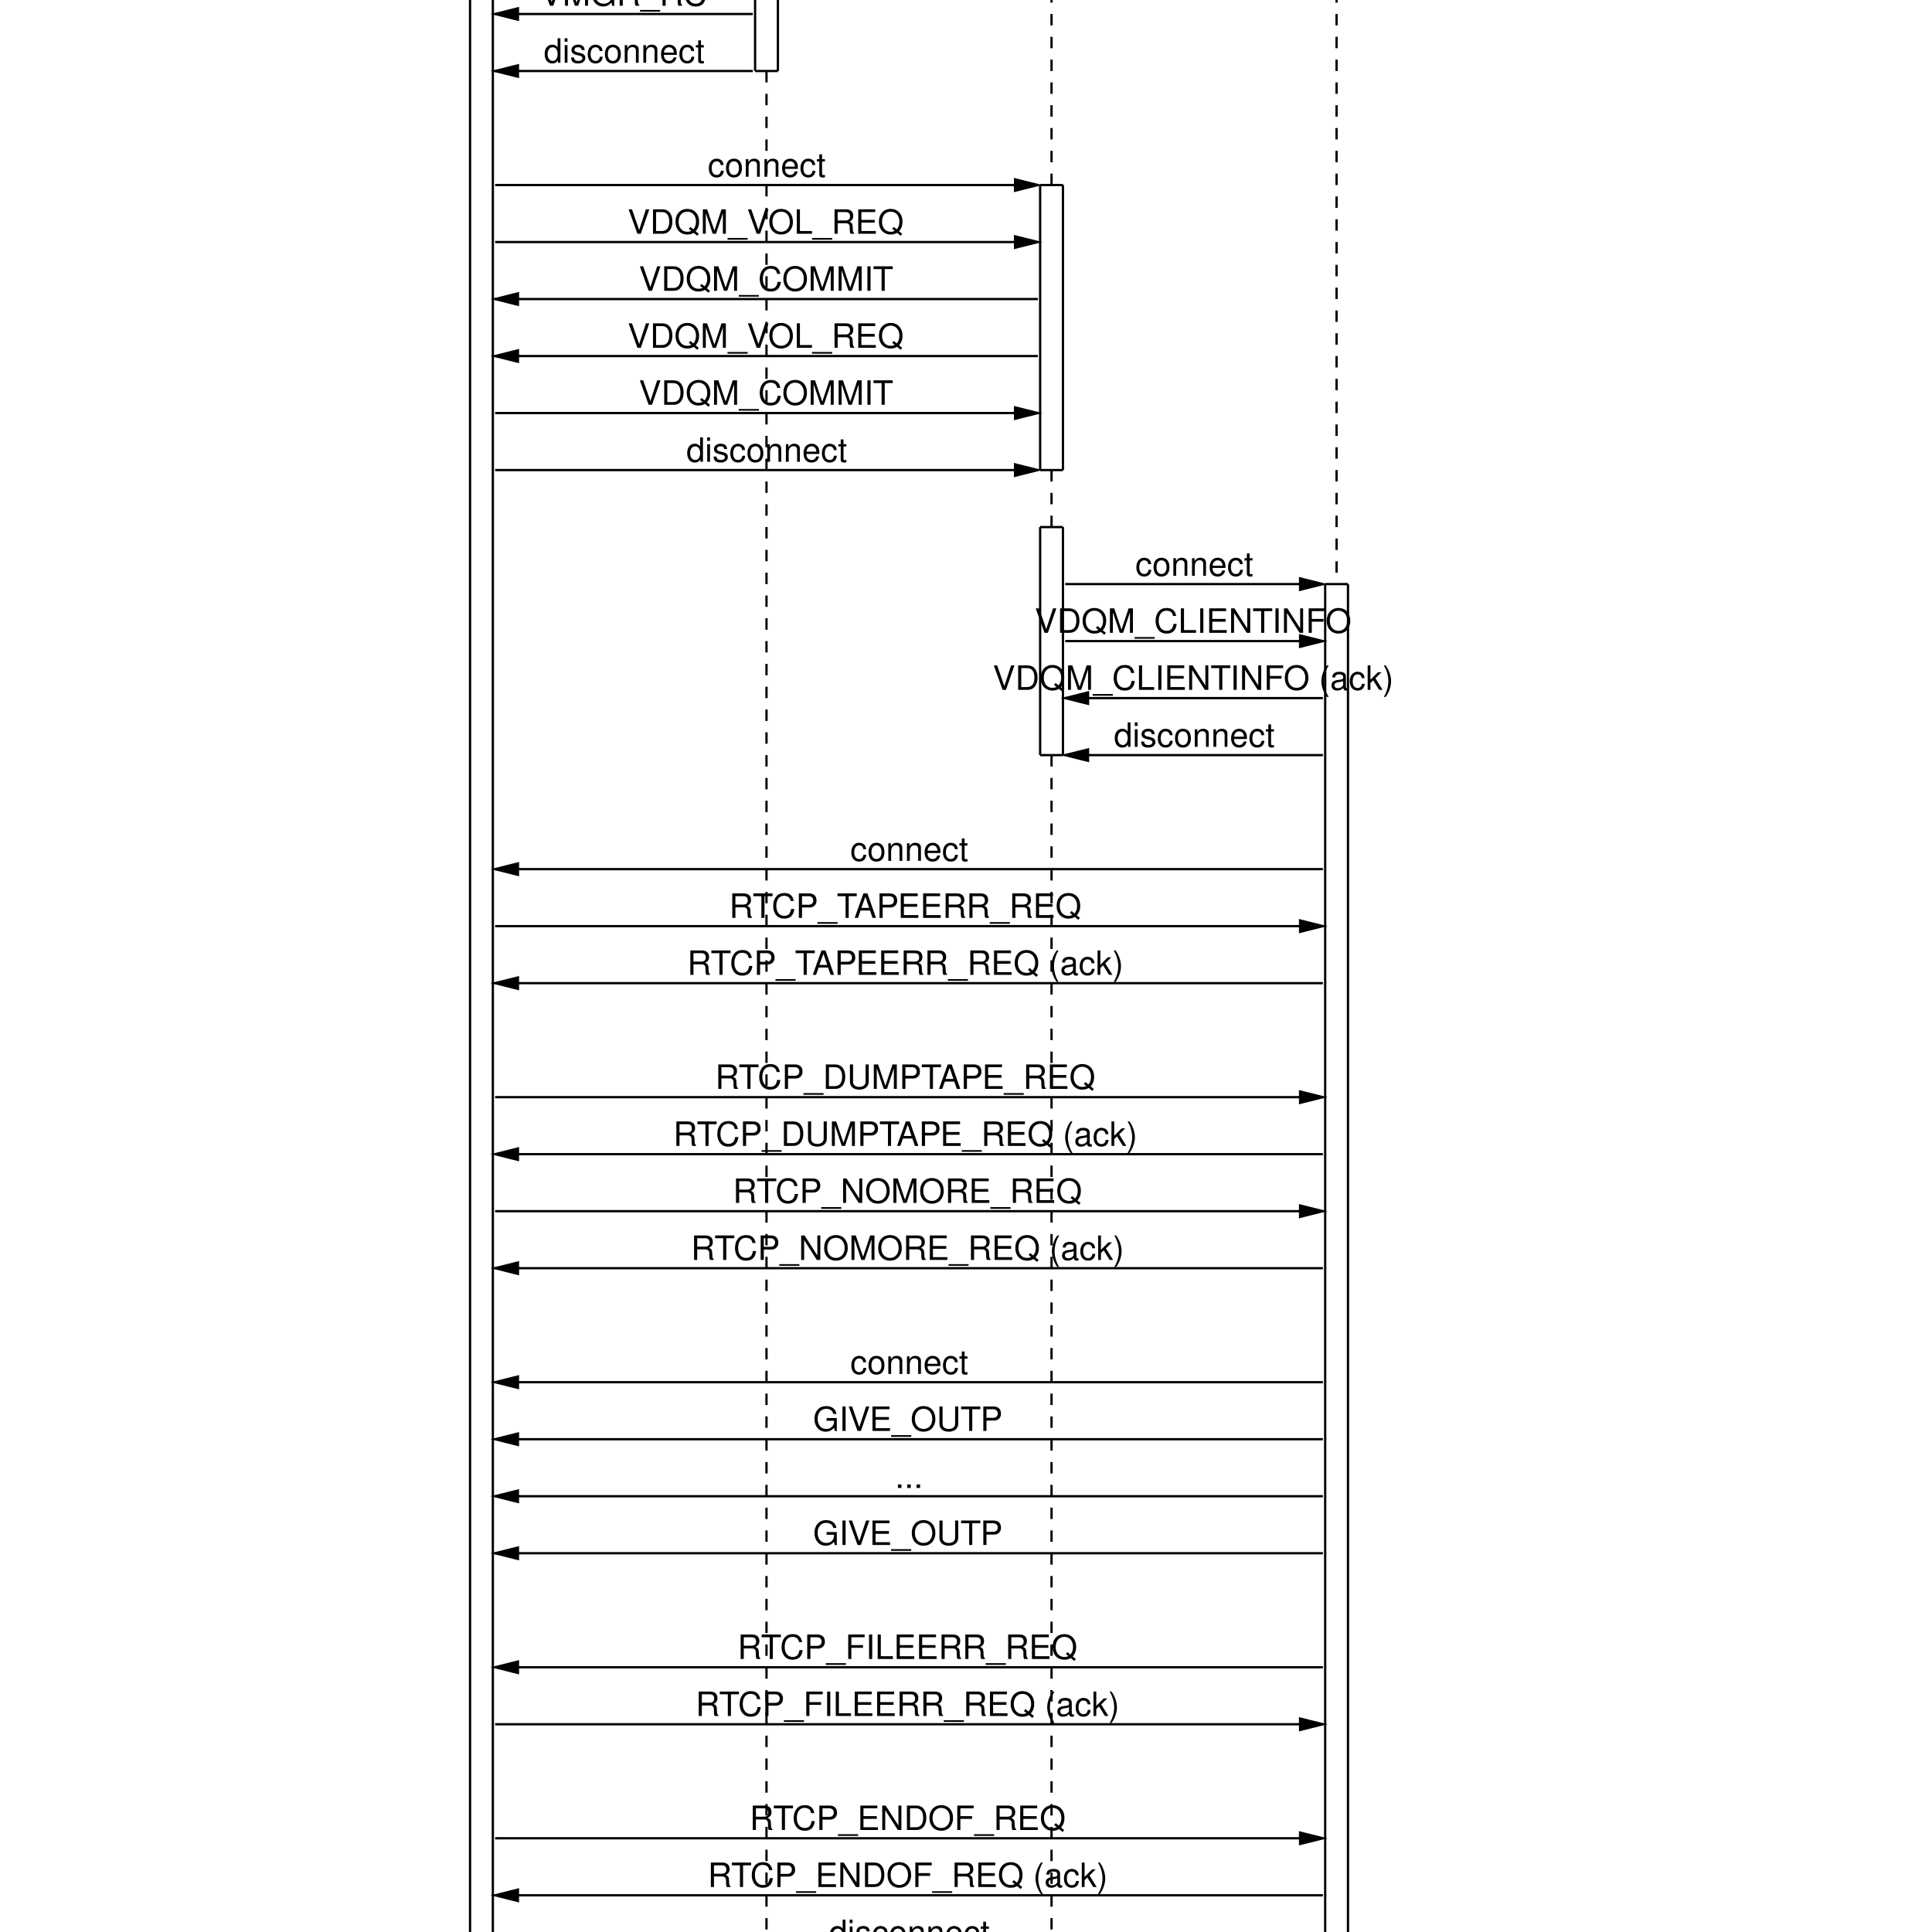
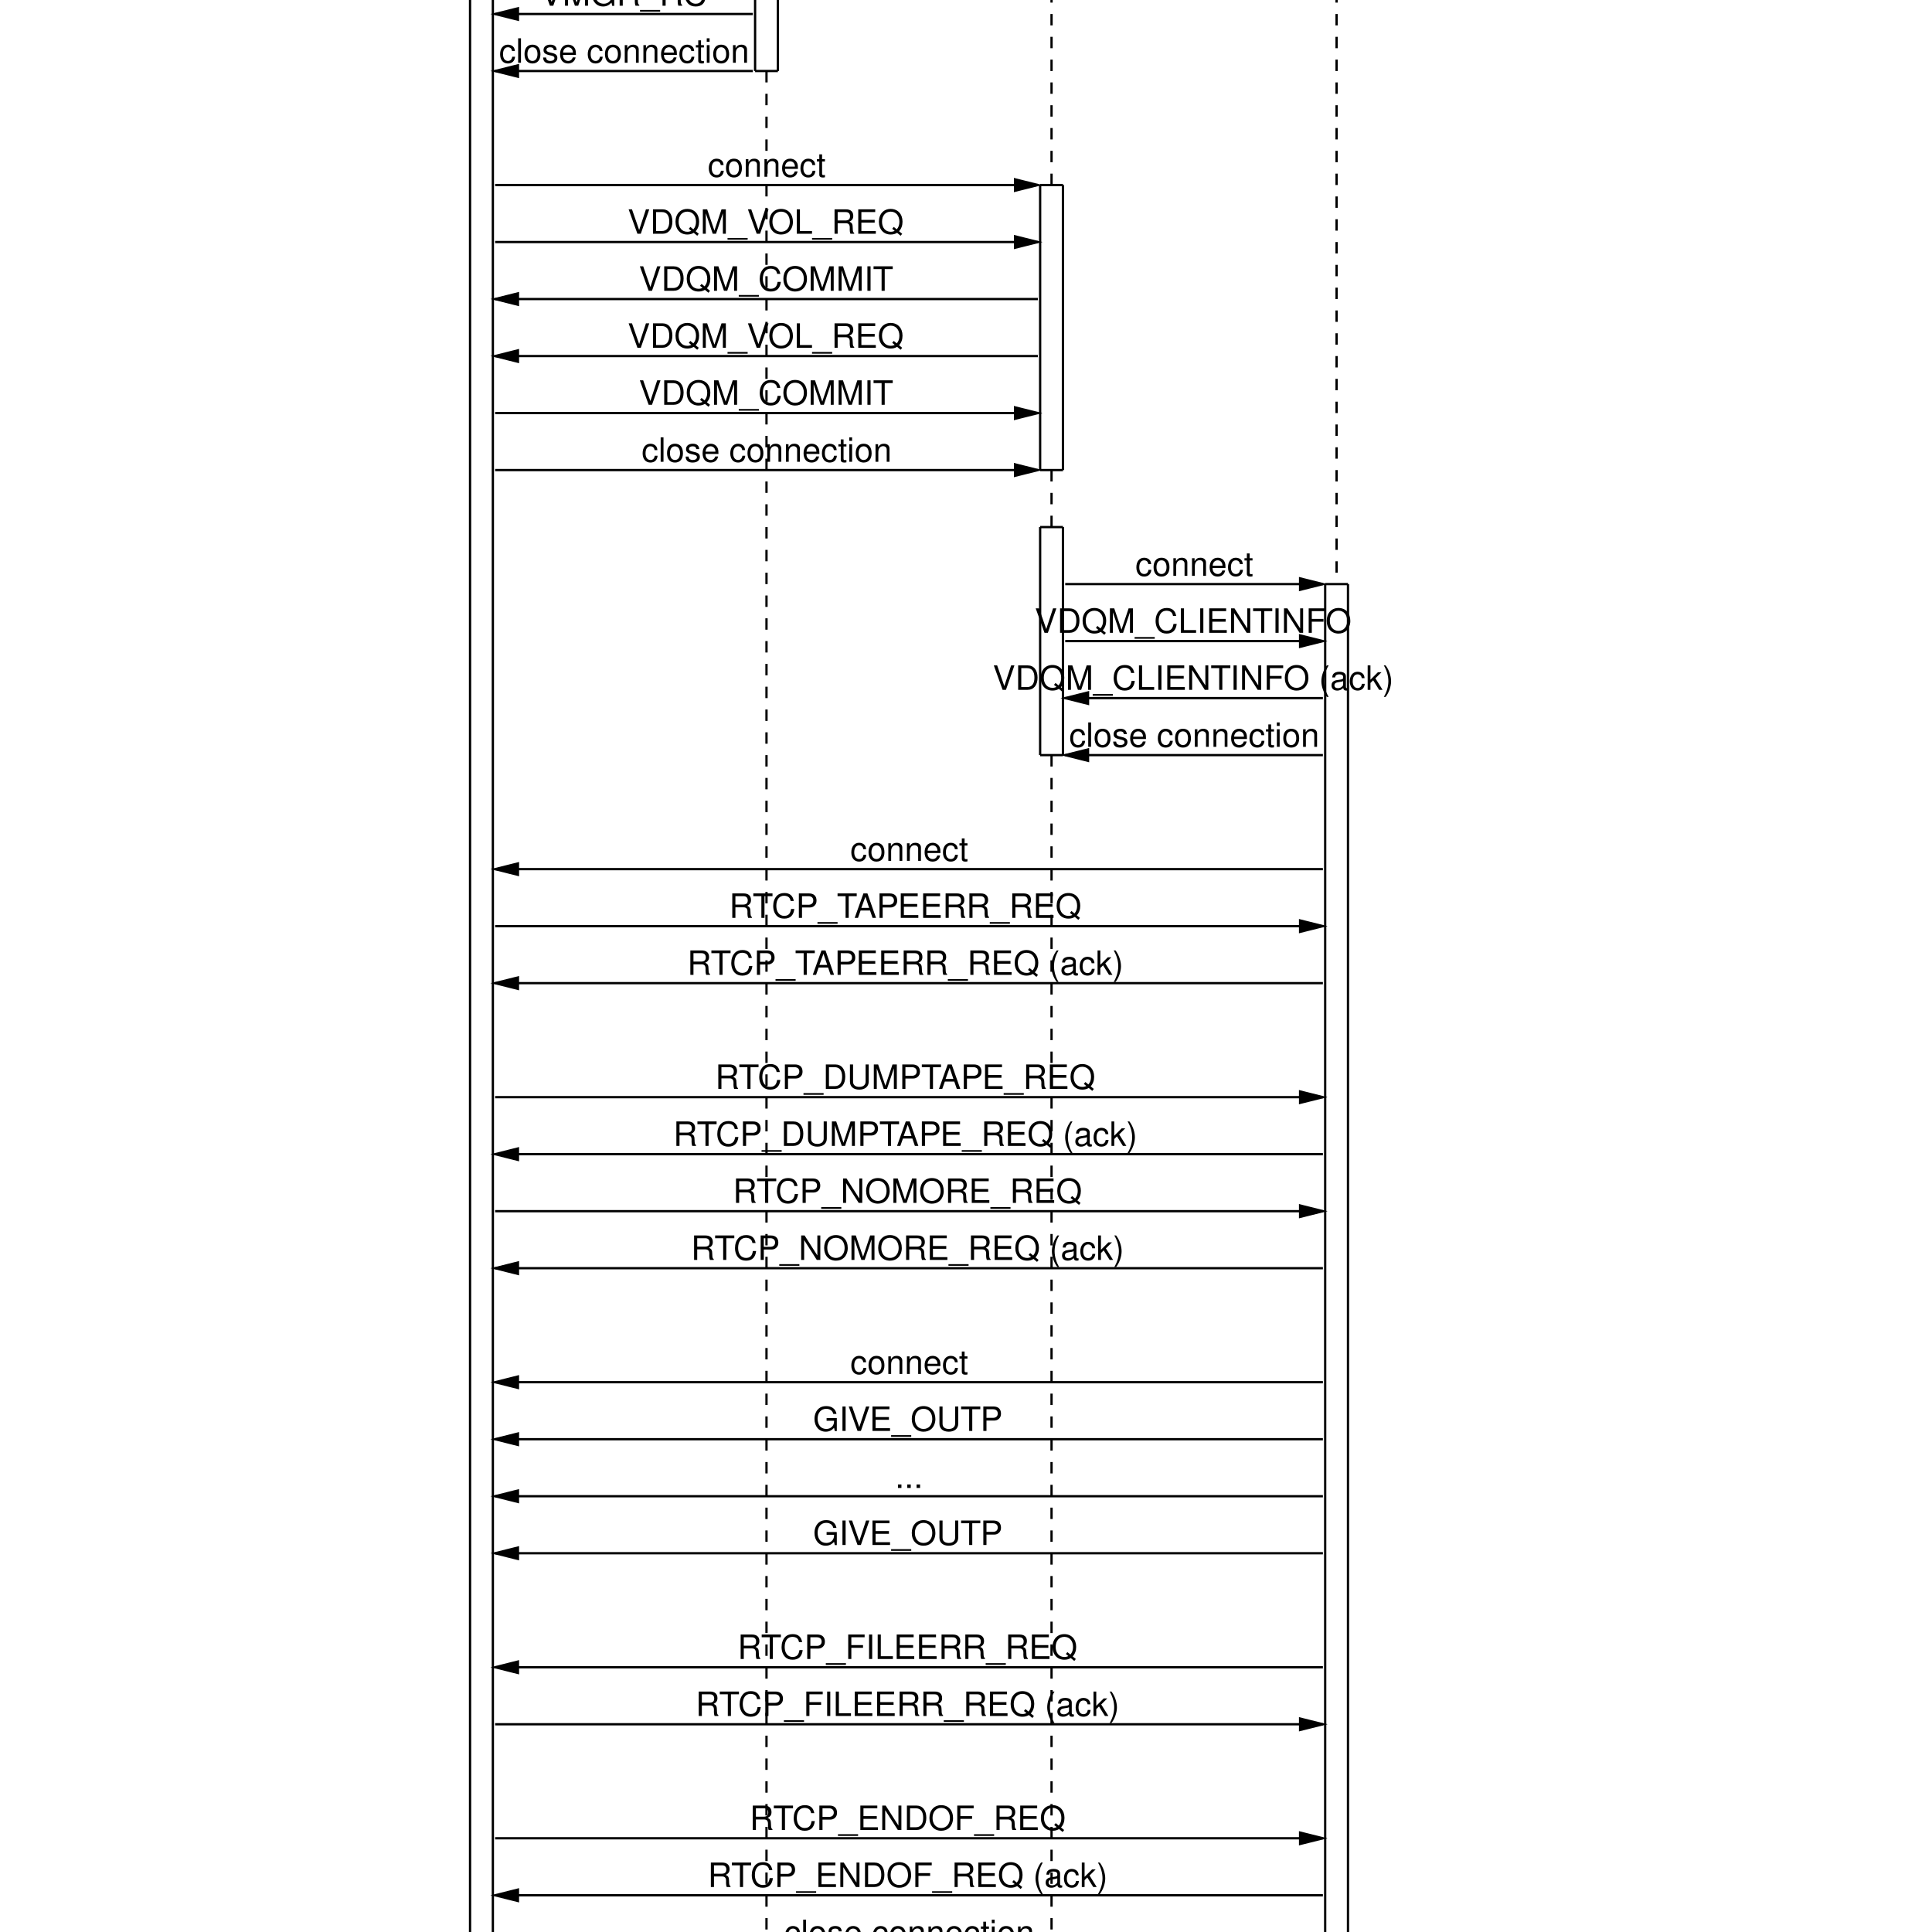
<svg xmlns="http://www.w3.org/2000/svg" version="1.1" baseProfile="full" id="body" width="8in" height="8in" viewBox="0 0 1 1" preserveAspectRatio="none">
  <rect id="background" x="0" y="0" width="1" height="1" stroke="none" fill="white" />
  <g id="content" transform="translate(0.2492,-0.1875) scale(1,-1) scale(0.11803) " xml:space="preserve" stroke="black" stroke-linecap="butt" stroke-linejoin="miter" stroke-miterlimit="10.433" stroke-dasharray="none" stroke-dashoffset="0" stroke-opacity="1" fill="none" fill-rule="evenodd" fill-opacity="1" font-style="normal" font-variant="normal" font-weight="normal" font-stretch="normal" font-size-adjust="none" letter-spacing="normal" word-spacing="normal" text-anchor="start">
    <rect x="-0.375" y="-0.55" width="0.75" height="0.3" stroke-width="0.01" />
    <text transform="translate(-0.32707,-0.45192) scale(1,-1) scale(0.0073548) " font-family="Helvetica,sans-serif" font-size="20px" stroke="none" fill="black">dumptape</text>
    <line x1="-0.275" y1="-0.47" x2="0.275" y2="-0.47" stroke-width="0.01" />
    <rect x="0.875" y="-0.55" width="0.75" height="0.3" stroke-width="0.01" />
    <text transform="translate(1.0866,-0.45192) scale(1,-1) scale(0.0073548) " font-family="Helvetica,sans-serif" font-size="20px" stroke="none" fill="black">vmgr</text>
    <line x1="0.975" y1="-0.47" x2="1.525" y2="-0.47" stroke-width="0.01" />
    <rect x="2.125" y="-0.55" width="0.75" height="0.3" stroke-width="0.01" />
    <text transform="translate(2.3202,-0.45192) scale(1,-1) scale(0.0073548) " font-family="Helvetica,sans-serif" font-size="20px" stroke="none" fill="black">vdqm</text>
    <line x1="2.225" y1="-0.47" x2="2.775" y2="-0.47" stroke-width="0.01" />
    <rect x="3.375" y="-0.55" width="0.75" height="0.3" stroke-width="0.01" />
    <text transform="translate(3.5865,-0.45192) scale(1,-1) scale(0.0073548) " font-family="Helvetica,sans-serif" font-size="20px" stroke="none" fill="black">rtcpd</text>
    <line x1="3.475" y1="-0.47" x2="4.025" y2="-0.47" stroke-width="0.01" />
    <line x1="0" y1="-0.55" x2="0" y2="-0.65" stroke-width="0.01" stroke-dasharray="0.05, 0.05" />
    <line x1="-0.05" y1="-0.65" x2="0.05" y2="-0.65" stroke-width="0.01" />
    <line x1="0.06" y1="-0.9" x2="1.19" y2="-0.9" stroke-width="0.01" />
    <polygon points="1.09,-0.875 1.19,-0.9 1.09,-0.925 " stroke-width="0.01" fill="black" />
    <text transform="translate(0.36743,-0.86367) scale(1,-1) scale(0.0073548) " font-family="Helvetica,sans-serif" font-size="20px" stroke="none" fill="black">connect</text>
    <text transform="translate(0.60455,-1.0402) scale(1,-1) scale(0.0073548) " font-family="Helvetica,sans-serif" font-size="20px" stroke="none" fill="black"> </text>
    <line x1="1.25" y1="-0.55" x2="1.25" y2="-0.9" stroke-width="0.01" stroke-dasharray="0.05, 0.05" />
    <line x1="1.2" y1="-0.9" x2="1.3" y2="-0.9" stroke-width="0.01" />
    <line x1="0.06" y1="-1.15" x2="1.19" y2="-1.15" stroke-width="0.01" />
    <polygon points="1.09,-1.125 1.19,-1.15 1.09,-1.175 " stroke-width="0.01" fill="black" />
    <text transform="translate(0.011978,-1.1137) scale(1,-1) scale(0.0073548) " font-family="Helvetica,sans-serif" font-size="20px" stroke="none" fill="black">VMGR_QRYTAPE</text>
    <text transform="translate(0.60455,-1.2902) scale(1,-1) scale(0.0073548) " font-family="Helvetica,sans-serif" font-size="20px" stroke="none" fill="black"> </text>
    <line x1="1.19" y1="-1.4" x2="0.06" y2="-1.4" stroke-width="0.01" />
    <polygon points="0.16,-1.425 0.06,-1.4 0.16,-1.375 " stroke-width="0.01" fill="black" />
    <text transform="translate(0.22041,-1.3637) scale(1,-1) scale(0.0073548) " font-family="Helvetica,sans-serif" font-size="20px" stroke="none" fill="black">MSG_DATA</text>
    <text transform="translate(0.60455,-1.5402) scale(1,-1) scale(0.0073548) " font-family="Helvetica,sans-serif" font-size="20px" stroke="none" fill="black"> </text>
    <line x1="1.19" y1="-1.65" x2="0.06" y2="-1.65" stroke-width="0.01" />
    <polygon points="0.16,-1.675 0.06,-1.65 0.16,-1.625 " stroke-width="0.01" fill="black" />
    <text transform="translate(0.25726,-1.6137) scale(1,-1) scale(0.0073548) " font-family="Helvetica,sans-serif" font-size="20px" stroke="none" fill="black">VMGR_RC</text>
    <text transform="translate(0.60455,-1.7902) scale(1,-1) scale(0.0073548) " font-family="Helvetica,sans-serif" font-size="20px" stroke="none" fill="black"> </text>
    <line x1="1.19" y1="-1.9" x2="0.06" y2="-1.9" stroke-width="0.01" />
    <polygon points="0.16,-1.925 0.06,-1.9 0.16,-1.875 " stroke-width="0.01" fill="black" />
-     <text transform="translate(0.27344,-1.8637) scale(1,-1) scale(0.0073548) " font-family="Helvetica,sans-serif" font-size="20px" stroke="none" fill="black">disconnect</text>
+     <text transform="translate(0.077215,-1.8637) scale(1,-1) scale(0.0073548) " font-family="Helvetica,sans-serif" font-size="20px" stroke="none" fill="black">close connection</text>
    <text transform="translate(0.60455,-2.0402) scale(1,-1) scale(0.0073548) " font-family="Helvetica,sans-serif" font-size="20px" stroke="none" fill="black"> </text>
    <line x1="1.2" y1="-0.9" x2="1.2" y2="-1.9" stroke-width="0.01" />
    <line x1="1.3" y1="-0.9" x2="1.3" y2="-1.9" stroke-width="0.01" />
    <line x1="1.2" y1="-1.9" x2="1.3" y2="-1.9" stroke-width="0.01" />
    <line x1="0.06" y1="-2.4" x2="2.44" y2="-2.4" stroke-width="0.01" />
    <polygon points="2.34,-2.375 2.44,-2.4 2.34,-2.425 " stroke-width="0.01" fill="black" />
    <text transform="translate(0.99243,-2.3637) scale(1,-1) scale(0.0073548) " font-family="Helvetica,sans-serif" font-size="20px" stroke="none" fill="black">connect</text>
    <text transform="translate(1.2296,-2.5402) scale(1,-1) scale(0.0073548) " font-family="Helvetica,sans-serif" font-size="20px" stroke="none" fill="black"> </text>
    <line x1="2.5" y1="-0.55" x2="2.5" y2="-2.4" stroke-width="0.01" stroke-dasharray="0.05, 0.05" />
    <line x1="2.45" y1="-2.4" x2="2.55" y2="-2.4" stroke-width="0.01" />
    <line x1="0.06" y1="-2.65" x2="2.44" y2="-2.65" stroke-width="0.01" />
    <polygon points="2.34,-2.625 2.44,-2.65 2.34,-2.675 " stroke-width="0.01" fill="black" />
    <text transform="translate(0.64102,-2.6137) scale(1,-1) scale(0.0073548) " font-family="Helvetica,sans-serif" font-size="20px" stroke="none" fill="black">VDQM_VOL_REQ</text>
    <text transform="translate(1.2296,-2.7902) scale(1,-1) scale(0.0073548) " font-family="Helvetica,sans-serif" font-size="20px" stroke="none" fill="black"> </text>
    <line x1="2.44" y1="-2.9" x2="0.06" y2="-2.9" stroke-width="0.01" />
    <polygon points="0.16,-2.925 0.06,-2.9 0.16,-2.875 " stroke-width="0.01" fill="black" />
    <text transform="translate(0.69023,-2.8637) scale(1,-1) scale(0.0073548) " font-family="Helvetica,sans-serif" font-size="20px" stroke="none" fill="black">VDQM_COMMIT</text>
    <text transform="translate(1.2296,-3.0402) scale(1,-1) scale(0.0073548) " font-family="Helvetica,sans-serif" font-size="20px" stroke="none" fill="black"> </text>
    <line x1="2.44" y1="-3.15" x2="0.06" y2="-3.15" stroke-width="0.01" />
    <polygon points="0.16,-3.175 0.06,-3.15 0.16,-3.125 " stroke-width="0.01" fill="black" />
    <text transform="translate(0.64102,-3.1137) scale(1,-1) scale(0.0073548) " font-family="Helvetica,sans-serif" font-size="20px" stroke="none" fill="black">VDQM_VOL_REQ</text>
    <text transform="translate(1.2296,-3.2902) scale(1,-1) scale(0.0073548) " font-family="Helvetica,sans-serif" font-size="20px" stroke="none" fill="black"> </text>
    <line x1="0.06" y1="-3.4" x2="2.44" y2="-3.4" stroke-width="0.01" />
    <polygon points="2.34,-3.375 2.44,-3.4 2.34,-3.425 " stroke-width="0.01" fill="black" />
    <text transform="translate(0.69023,-3.3637) scale(1,-1) scale(0.0073548) " font-family="Helvetica,sans-serif" font-size="20px" stroke="none" fill="black">VDQM_COMMIT</text>
    <text transform="translate(1.2296,-3.5402) scale(1,-1) scale(0.0073548) " font-family="Helvetica,sans-serif" font-size="20px" stroke="none" fill="black"> </text>
    <line x1="0.06" y1="-3.65" x2="2.44" y2="-3.65" stroke-width="0.01" />
    <polygon points="2.34,-3.625 2.44,-3.65 2.34,-3.675 " stroke-width="0.01" fill="black" />
-     <text transform="translate(0.89844,-3.6137) scale(1,-1) scale(0.0073548) " font-family="Helvetica,sans-serif" font-size="20px" stroke="none" fill="black">disconnect</text>
+     <text transform="translate(0.70221,-3.6137) scale(1,-1) scale(0.0073548) " font-family="Helvetica,sans-serif" font-size="20px" stroke="none" fill="black">close connection</text>
    <text transform="translate(1.2296,-3.7902) scale(1,-1) scale(0.0073548) " font-family="Helvetica,sans-serif" font-size="20px" stroke="none" fill="black"> </text>
    <line x1="2.45" y1="-2.4" x2="2.45" y2="-3.65" stroke-width="0.01" />
    <line x1="2.55" y1="-2.4" x2="2.55" y2="-3.65" stroke-width="0.01" />
    <line x1="2.45" y1="-3.65" x2="2.55" y2="-3.65" stroke-width="0.01" />
    <line x1="2.5" y1="-3.65" x2="2.5" y2="-3.9" stroke-width="0.01" stroke-dasharray="0.05, 0.05" />
    <line x1="2.45" y1="-3.9" x2="2.55" y2="-3.9" stroke-width="0.01" />
    <line x1="2.56" y1="-4.15" x2="3.69" y2="-4.15" stroke-width="0.01" />
    <polygon points="3.59,-4.125 3.69,-4.15 3.59,-4.175 " stroke-width="0.01" fill="black" />
    <text transform="translate(2.8674,-4.1137) scale(1,-1) scale(0.0073548) " font-family="Helvetica,sans-serif" font-size="20px" stroke="none" fill="black">connect</text>
    <text transform="translate(3.1046,-4.2902) scale(1,-1) scale(0.0073548) " font-family="Helvetica,sans-serif" font-size="20px" stroke="none" fill="black"> </text>
    <line x1="3.75" y1="-0.55" x2="3.75" y2="-4.15" stroke-width="0.01" stroke-dasharray="0.05, 0.05" />
    <line x1="3.7" y1="-4.15" x2="3.8" y2="-4.15" stroke-width="0.01" />
    <line x1="2.56" y1="-4.4" x2="3.69" y2="-4.4" stroke-width="0.01" />
    <polygon points="3.59,-4.375 3.69,-4.4 3.59,-4.425 " stroke-width="0.01" fill="black" />
    <text transform="translate(2.4262,-4.3637) scale(1,-1) scale(0.0073548) " font-family="Helvetica,sans-serif" font-size="20px" stroke="none" fill="black">VDQM_CLIENTINFO</text>
    <text transform="translate(3.1046,-4.5402) scale(1,-1) scale(0.0073548) " font-family="Helvetica,sans-serif" font-size="20px" stroke="none" fill="black"> </text>
    <line x1="3.69" y1="-4.65" x2="2.56" y2="-4.65" stroke-width="0.01" />
    <polygon points="2.66,-4.675 2.56,-4.65 2.66,-4.625 " stroke-width="0.01" fill="black" />
    <text transform="translate(2.2424,-4.6137) scale(1,-1) scale(0.0073548) " font-family="Helvetica,sans-serif" font-size="20px" stroke="none" fill="black">VDQM_CLIENTINFO (ack)</text>
    <text transform="translate(3.1046,-4.7902) scale(1,-1) scale(0.0073548) " font-family="Helvetica,sans-serif" font-size="20px" stroke="none" fill="black"> </text>
    <line x1="3.69" y1="-4.9" x2="2.56" y2="-4.9" stroke-width="0.01" />
    <polygon points="2.66,-4.925 2.56,-4.9 2.66,-4.875 " stroke-width="0.01" fill="black" />
-     <text transform="translate(2.7734,-4.8637) scale(1,-1) scale(0.0073548) " font-family="Helvetica,sans-serif" font-size="20px" stroke="none" fill="black">disconnect</text>
+     <text transform="translate(2.5772,-4.8637) scale(1,-1) scale(0.0073548) " font-family="Helvetica,sans-serif" font-size="20px" stroke="none" fill="black">close connection</text>
    <text transform="translate(3.1046,-5.0402) scale(1,-1) scale(0.0073548) " font-family="Helvetica,sans-serif" font-size="20px" stroke="none" fill="black"> </text>
    <line x1="2.45" y1="-3.9" x2="2.45" y2="-4.9" stroke-width="0.01" />
    <line x1="2.55" y1="-3.9" x2="2.55" y2="-4.9" stroke-width="0.01" />
    <line x1="2.45" y1="-4.9" x2="2.55" y2="-4.9" stroke-width="0.01" />
    <line x1="3.69" y1="-5.4" x2="0.06" y2="-5.4" stroke-width="0.01" />
    <polygon points="0.16,-5.425 0.06,-5.4 0.16,-5.375 " stroke-width="0.01" fill="black" />
    <text transform="translate(1.6174,-5.3637) scale(1,-1) scale(0.0073548) " font-family="Helvetica,sans-serif" font-size="20px" stroke="none" fill="black">connect</text>
    <text transform="translate(1.8546,-5.5402) scale(1,-1) scale(0.0073548) " font-family="Helvetica,sans-serif" font-size="20px" stroke="none" fill="black"> </text>
    <line x1="0.06" y1="-5.65" x2="3.69" y2="-5.65" stroke-width="0.01" />
    <polygon points="3.59,-5.625 3.69,-5.65 3.59,-5.675 " stroke-width="0.01" fill="black" />
    <text transform="translate(1.0863,-5.6137) scale(1,-1) scale(0.0073548) " font-family="Helvetica,sans-serif" font-size="20px" stroke="none" fill="black">RTCP_TAPEERR_REQ</text>
    <text transform="translate(1.8546,-5.7902) scale(1,-1) scale(0.0073548) " font-family="Helvetica,sans-serif" font-size="20px" stroke="none" fill="black"> </text>
    <line x1="3.69" y1="-5.9" x2="0.06" y2="-5.9" stroke-width="0.01" />
    <polygon points="0.16,-5.925 0.06,-5.9 0.16,-5.875 " stroke-width="0.01" fill="black" />
    <text transform="translate(0.9024,-5.8637) scale(1,-1) scale(0.0073548) " font-family="Helvetica,sans-serif" font-size="20px" stroke="none" fill="black">RTCP_TAPEERR_REQ (ack)</text>
    <text transform="translate(1.8546,-6.0402) scale(1,-1) scale(0.0073548) " font-family="Helvetica,sans-serif" font-size="20px" stroke="none" fill="black"> </text>
    <line x1="0.06" y1="-6.4" x2="3.69" y2="-6.4" stroke-width="0.01" />
    <polygon points="3.59,-6.375 3.69,-6.4 3.59,-6.425 " stroke-width="0.01" fill="black" />
    <text transform="translate(1.025,-6.3637) scale(1,-1) scale(0.0073548) " font-family="Helvetica,sans-serif" font-size="20px" stroke="none" fill="black">RTCP_DUMPTAPE_REQ</text>
    <text transform="translate(1.8546,-6.5402) scale(1,-1) scale(0.0073548) " font-family="Helvetica,sans-serif" font-size="20px" stroke="none" fill="black"> </text>
    <line x1="3.69" y1="-6.65" x2="0.06" y2="-6.65" stroke-width="0.01" />
    <polygon points="0.16,-6.675 0.06,-6.65 0.16,-6.625 " stroke-width="0.01" fill="black" />
    <text transform="translate(0.84114,-6.6137) scale(1,-1) scale(0.0073548) " font-family="Helvetica,sans-serif" font-size="20px" stroke="none" fill="black">RTCP_DUMPTAPE_REQ (ack)</text>
    <text transform="translate(1.8546,-6.7902) scale(1,-1) scale(0.0073548) " font-family="Helvetica,sans-serif" font-size="20px" stroke="none" fill="black"> </text>
    <line x1="0.06" y1="-6.9" x2="3.69" y2="-6.9" stroke-width="0.01" />
    <polygon points="3.59,-6.875 3.69,-6.9 3.59,-6.925 " stroke-width="0.01" fill="black" />
    <text transform="translate(1.1027,-6.8637) scale(1,-1) scale(0.0073548) " font-family="Helvetica,sans-serif" font-size="20px" stroke="none" fill="black">RTCP_NOMORE_REQ</text>
    <text transform="translate(1.8546,-7.0402) scale(1,-1) scale(0.0073548) " font-family="Helvetica,sans-serif" font-size="20px" stroke="none" fill="black"> </text>
    <line x1="3.69" y1="-7.15" x2="0.06" y2="-7.15" stroke-width="0.01" />
    <polygon points="0.16,-7.175 0.06,-7.15 0.16,-7.125 " stroke-width="0.01" fill="black" />
    <text transform="translate(0.9188,-7.1137) scale(1,-1) scale(0.0073548) " font-family="Helvetica,sans-serif" font-size="20px" stroke="none" fill="black">RTCP_NOMORE_REQ (ack)</text>
    <text transform="translate(1.8546,-7.2902) scale(1,-1) scale(0.0073548) " font-family="Helvetica,sans-serif" font-size="20px" stroke="none" fill="black"> </text>
    <line x1="3.69" y1="-7.65" x2="0.06" y2="-7.65" stroke-width="0.01" />
    <polygon points="0.16,-7.675 0.06,-7.65 0.16,-7.625 " stroke-width="0.01" fill="black" />
    <text transform="translate(1.6174,-7.6137) scale(1,-1) scale(0.0073548) " font-family="Helvetica,sans-serif" font-size="20px" stroke="none" fill="black">connect</text>
    <text transform="translate(1.8546,-7.7902) scale(1,-1) scale(0.0073548) " font-family="Helvetica,sans-serif" font-size="20px" stroke="none" fill="black"> </text>
    <line x1="3.69" y1="-7.9" x2="0.06" y2="-7.9" stroke-width="0.01" />
    <polygon points="0.16,-7.925 0.06,-7.9 0.16,-7.875 " stroke-width="0.01" fill="black" />
    <text transform="translate(1.454,-7.8637) scale(1,-1) scale(0.0073548) " font-family="Helvetica,sans-serif" font-size="20px" stroke="none" fill="black">GIVE_OUTP</text>
    <text transform="translate(1.8546,-8.0402) scale(1,-1) scale(0.0073548) " font-family="Helvetica,sans-serif" font-size="20px" stroke="none" fill="black"> </text>
    <line x1="3.69" y1="-8.15" x2="0.06" y2="-8.15" stroke-width="0.01" />
    <polygon points="0.16,-8.175 0.06,-8.15 0.16,-8.125 " stroke-width="0.01" fill="black" />
    <text transform="translate(1.8137,-8.1137) scale(1,-1) scale(0.0073548) " font-family="Helvetica,sans-serif" font-size="20px" stroke="none" fill="black">...</text>
    <text transform="translate(1.8546,-8.2902) scale(1,-1) scale(0.0073548) " font-family="Helvetica,sans-serif" font-size="20px" stroke="none" fill="black"> </text>
    <line x1="3.69" y1="-8.4" x2="0.06" y2="-8.4" stroke-width="0.01" />
    <polygon points="0.16,-8.425 0.06,-8.4 0.16,-8.375 " stroke-width="0.01" fill="black" />
    <text transform="translate(1.454,-8.3637) scale(1,-1) scale(0.0073548) " font-family="Helvetica,sans-serif" font-size="20px" stroke="none" fill="black">GIVE_OUTP</text>
    <text transform="translate(1.8546,-8.5402) scale(1,-1) scale(0.0073548) " font-family="Helvetica,sans-serif" font-size="20px" stroke="none" fill="black"> </text>
    <line x1="3.69" y1="-8.9" x2="0.06" y2="-8.9" stroke-width="0.01" />
    <polygon points="0.16,-8.925 0.06,-8.9 0.16,-8.875 " stroke-width="0.01" fill="black" />
    <text transform="translate(1.123,-8.8637) scale(1,-1) scale(0.0073548) " font-family="Helvetica,sans-serif" font-size="20px" stroke="none" fill="black">RTCP_FILEERR_REQ</text>
    <text transform="translate(1.8546,-9.0402) scale(1,-1) scale(0.0073548) " font-family="Helvetica,sans-serif" font-size="20px" stroke="none" fill="black"> </text>
    <line x1="0.06" y1="-9.15" x2="3.69" y2="-9.15" stroke-width="0.01" />
    <polygon points="3.59,-9.125 3.69,-9.15 3.59,-9.175 " stroke-width="0.01" fill="black" />
    <text transform="translate(0.93918,-9.1137) scale(1,-1) scale(0.0073548) " font-family="Helvetica,sans-serif" font-size="20px" stroke="none" fill="black">RTCP_FILEERR_REQ (ack)</text>
    <text transform="translate(1.8546,-9.2902) scale(1,-1) scale(0.0073548) " font-family="Helvetica,sans-serif" font-size="20px" stroke="none" fill="black"> </text>
    <line x1="0.06" y1="-9.65" x2="3.69" y2="-9.65" stroke-width="0.01" />
    <polygon points="3.59,-9.625 3.69,-9.65 3.59,-9.675 " stroke-width="0.01" fill="black" />
    <text transform="translate(1.1762,-9.6137) scale(1,-1) scale(0.0073548) " font-family="Helvetica,sans-serif" font-size="20px" stroke="none" fill="black">RTCP_ENDOF_REQ</text>
    <text transform="translate(1.8546,-9.7902) scale(1,-1) scale(0.0073548) " font-family="Helvetica,sans-serif" font-size="20px" stroke="none" fill="black"> </text>
    <line x1="3.69" y1="-9.9" x2="0.06" y2="-9.9" stroke-width="0.01" />
    <polygon points="0.16,-9.925 0.06,-9.9 0.16,-9.875 " stroke-width="0.01" fill="black" />
    <text transform="translate(0.99235,-9.8637) scale(1,-1) scale(0.0073548) " font-family="Helvetica,sans-serif" font-size="20px" stroke="none" fill="black">RTCP_ENDOF_REQ (ack)</text>
    <text transform="translate(1.8546,-10.04) scale(1,-1) scale(0.0073548) " font-family="Helvetica,sans-serif" font-size="20px" stroke="none" fill="black"> </text>
    <line x1="0.06" y1="-10.15" x2="3.69" y2="-10.15" stroke-width="0.01" />
    <polygon points="3.59,-10.125 3.69,-10.15 3.59,-10.175 " stroke-width="0.01" fill="black" />
-     <text transform="translate(1.5234,-10.114) scale(1,-1) scale(0.0073548) " font-family="Helvetica,sans-serif" font-size="20px" stroke="none" fill="black">disconnect</text>
+     <text transform="translate(1.3272,-10.114) scale(1,-1) scale(0.0073548) " font-family="Helvetica,sans-serif" font-size="20px" stroke="none" fill="black">close connection</text>
    <text transform="translate(1.8546,-10.29) scale(1,-1) scale(0.0073548) " font-family="Helvetica,sans-serif" font-size="20px" stroke="none" fill="black"> </text>
    <line x1="3.7" y1="-4.15" x2="3.7" y2="-10.15" stroke-width="0.01" />
    <line x1="3.8" y1="-4.15" x2="3.8" y2="-10.15" stroke-width="0.01" />
    <line x1="3.7" y1="-10.15" x2="3.8" y2="-10.15" stroke-width="0.01" />
    <line x1="0.06" y1="-10.65" x2="2.44" y2="-10.65" stroke-width="0.01" />
    <polygon points="2.34,-10.625 2.44,-10.65 2.34,-10.675 " stroke-width="0.01" fill="black" />
    <text transform="translate(0.99243,-10.614) scale(1,-1) scale(0.0073548) " font-family="Helvetica,sans-serif" font-size="20px" stroke="none" fill="black">connect</text>
    <text transform="translate(1.2296,-10.79) scale(1,-1) scale(0.0073548) " font-family="Helvetica,sans-serif" font-size="20px" stroke="none" fill="black"> </text>
    <line x1="2.5" y1="-4.9" x2="2.5" y2="-10.65" stroke-width="0.01" stroke-dasharray="0.05, 0.05" />
    <line x1="2.45" y1="-10.65" x2="2.55" y2="-10.65" stroke-width="0.01" />
    <line x1="0.06" y1="-10.9" x2="2.44" y2="-10.9" stroke-width="0.01" />
    <polygon points="2.34,-10.875 2.44,-10.9 2.34,-10.925 " stroke-width="0.01" fill="black" />
    <text transform="translate(0.49797,-10.864) scale(1,-1) scale(0.0073548) " font-family="Helvetica,sans-serif" font-size="20px" stroke="none" fill="black">VDQM_DEL_VOLREQ</text>
    <text transform="translate(1.2296,-11.04) scale(1,-1) scale(0.0073548) " font-family="Helvetica,sans-serif" font-size="20px" stroke="none" fill="black"> </text>
    <line x1="2.44" y1="-11.15" x2="0.06" y2="-11.15" stroke-width="0.01" />
    <polygon points="0.16,-11.175 0.06,-11.15 0.16,-11.125 " stroke-width="0.01" fill="black" />
    <text transform="translate(0.78812,-11.114) scale(1,-1) scale(0.0073548) " font-family="Helvetica,sans-serif" font-size="20px" stroke="none" fill="black">EVQREQASS</text>
    <text transform="translate(1.2296,-11.29) scale(1,-1) scale(0.0073548) " font-family="Helvetica,sans-serif" font-size="20px" stroke="none" fill="black"> </text>
    <line x1="0.06" y1="-11.4" x2="2.44" y2="-11.4" stroke-width="0.01" />
    <polygon points="2.34,-11.375 2.44,-11.4 2.34,-11.425 " stroke-width="0.01" fill="black" />
-     <text transform="translate(0.89844,-11.364) scale(1,-1) scale(0.0073548) " font-family="Helvetica,sans-serif" font-size="20px" stroke="none" fill="black">disconnect</text>
+     <text transform="translate(0.70221,-11.364) scale(1,-1) scale(0.0073548) " font-family="Helvetica,sans-serif" font-size="20px" stroke="none" fill="black">close connection</text>
    <text transform="translate(1.2296,-11.54) scale(1,-1) scale(0.0073548) " font-family="Helvetica,sans-serif" font-size="20px" stroke="none" fill="black"> </text>
    <line x1="2.45" y1="-10.65" x2="2.45" y2="-11.4" stroke-width="0.01" />
    <line x1="2.55" y1="-10.65" x2="2.55" y2="-11.4" stroke-width="0.01" />
    <line x1="2.45" y1="-11.4" x2="2.55" y2="-11.4" stroke-width="0.01" />
    <line x1="-0.05" y1="-0.65" x2="-0.05" y2="-11.4" stroke-width="0.01" />
    <line x1="0.05" y1="-0.65" x2="0.05" y2="-11.4" stroke-width="0.01" />
    <line x1="-0.05" y1="-11.4" x2="0.05" y2="-11.4" stroke-width="0.01" />
    <line x1="0" y1="-11.4" x2="0" y2="-11.4" stroke-width="0.01" stroke-dasharray="0.05, 0.05" />
    <line x1="1.25" y1="-1.9" x2="1.25" y2="-11.4" stroke-width="0.01" stroke-dasharray="0.05, 0.05" />
    <line x1="2.5" y1="-11.4" x2="2.5" y2="-11.4" stroke-width="0.01" stroke-dasharray="0.05, 0.05" />
    <line x1="3.75" y1="-10.15" x2="3.75" y2="-11.4" stroke-width="0.01" stroke-dasharray="0.05, 0.05" />
  </g>
</svg>
